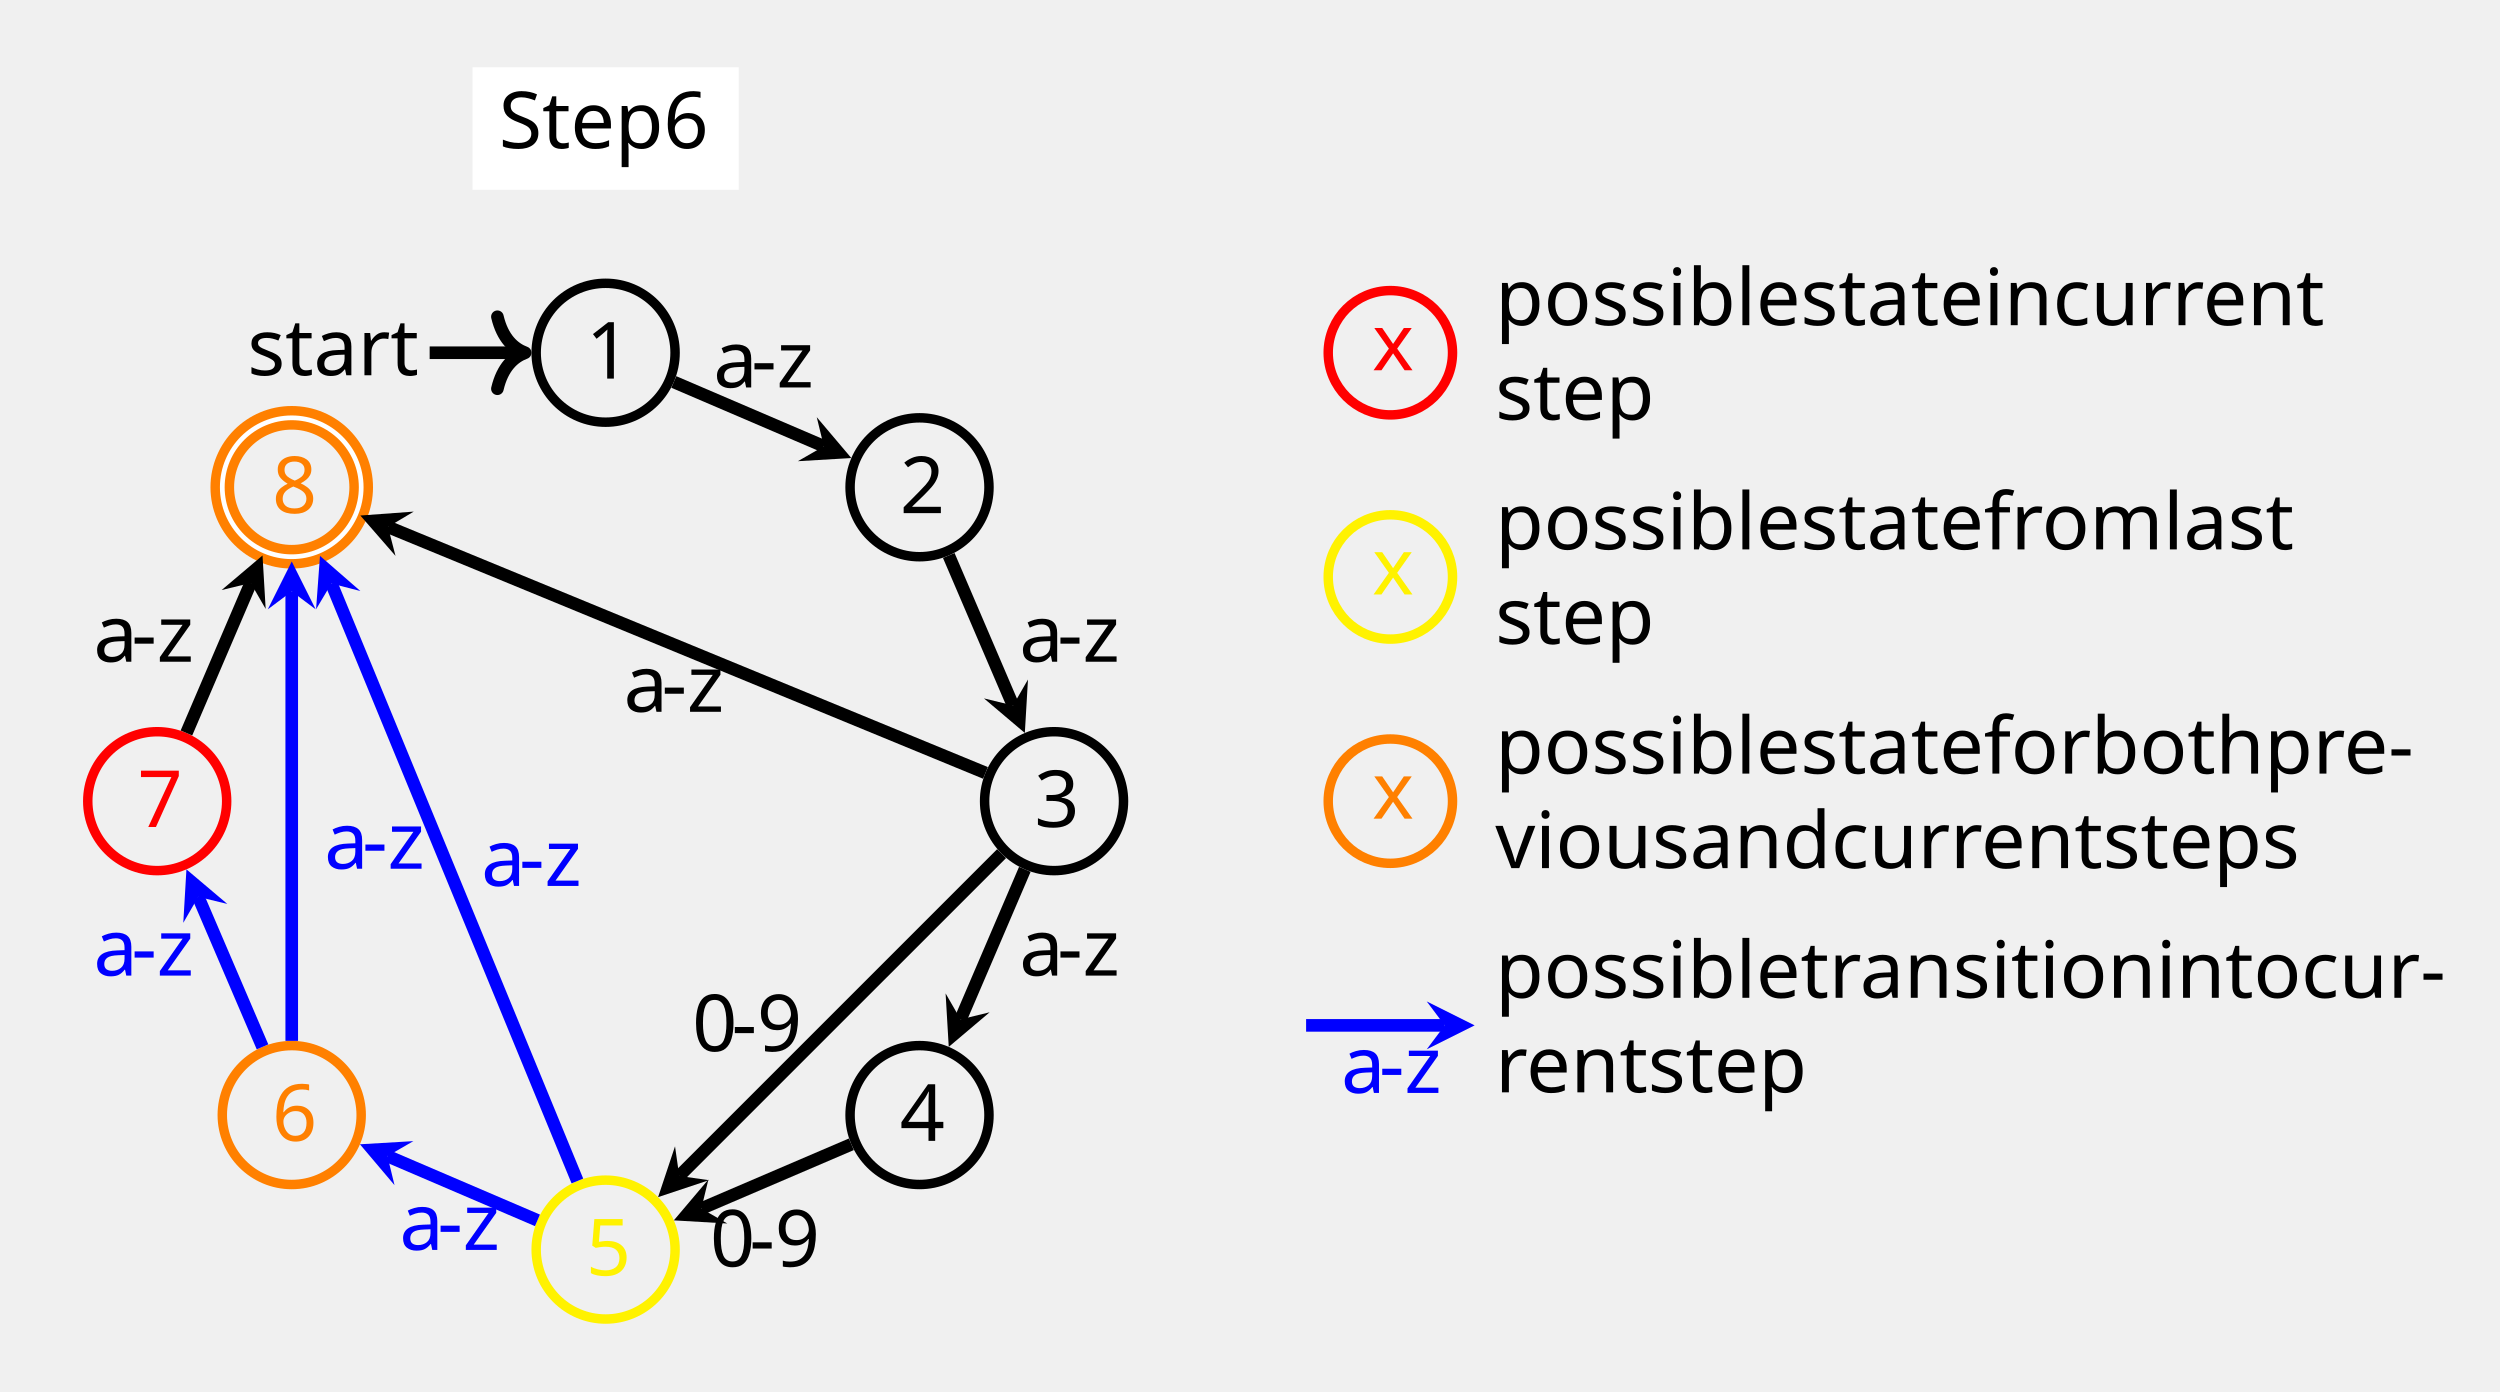
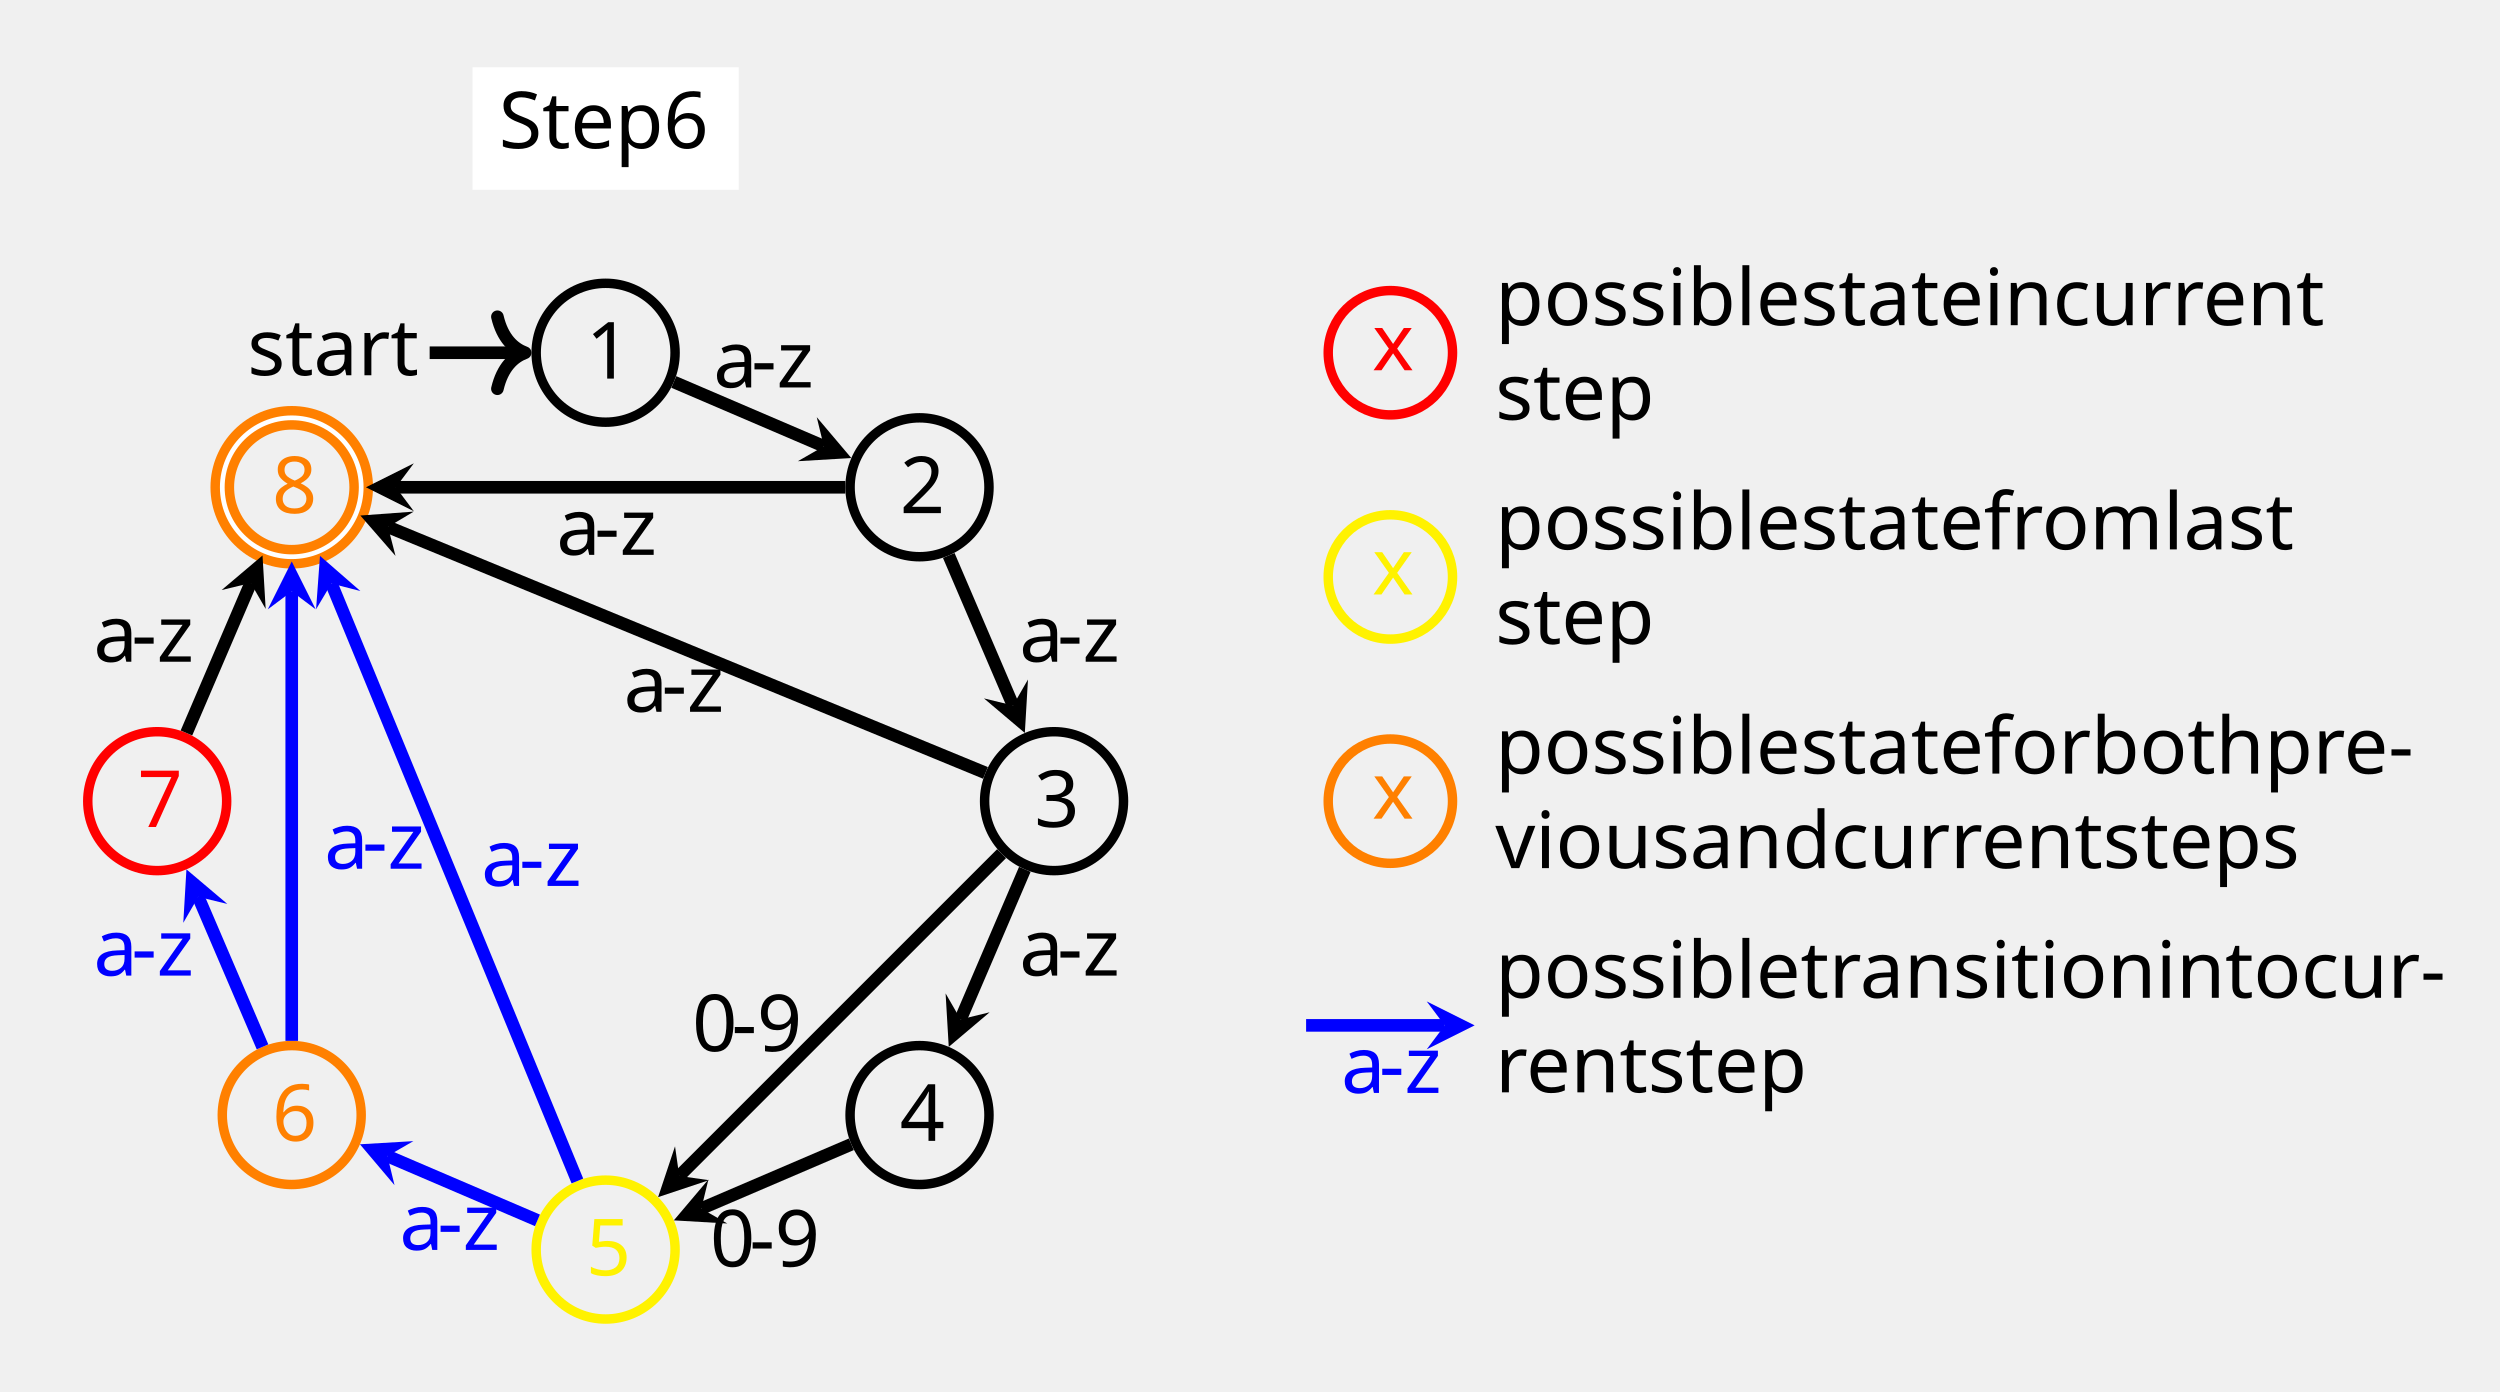
<svg xmlns="http://www.w3.org/2000/svg" version="1.1" id="svg2" width="421.432" height="234.489" viewBox="0 0 421.432 234.489">
  <defs id="defs6" />
  <g id="g8" transform="matrix(1.333333,0,0,-1.333333,0,234.4893)">
    <g id="g10" transform="translate(76.57,74.576)">
      <g id="g12">
        <g id="g14">
          <g id="g16">
            <g id="g18">
              <path d="M -16.826,77.292 H 16.826 V 92.789 H -16.826 Z" style="fill:#ffffff;fill-opacity:1;fill-rule:nonzero;stroke:none" id="path20" />
            </g>
            <g id="g22" transform="translate(-13.505,82.549)">
              <g id="g24">
                <g id="g26" transform="translate(-63.065,-157.125)">
                  <text xml:space="preserve" transform="matrix(1,0,0,-1,63.065,157.125)" style="font-variant:normal;font-weight:normal;font-size:9.963px;font-family:CMSS10;-inkscape-font-specification:CMSS10;writing-mode:lr-tb;fill:#000000;fill-opacity:1;fill-rule:nonzero;stroke:none" id="text30">
                    <tspan x="0 5.535 9.133 13.56 22.025" y="0" id="tspan28">Step6</tspan>
                  </text>
                  <g id="g32" transform="translate(63.065,157.125)" />
                </g>
              </g>
              <g id="g34" transform="translate(13.505,-82.549)" />
            </g>
          </g>
          <g id="g36">
            <g id="g38">
              <path d="M 8.781,56.694 C 8.781,61.544 4.85,65.475 0,65.475 c -4.85,0 -8.781,-3.932 -8.781,-8.781 0,-4.85 3.932,-8.781 8.781,-8.781 4.85,0 8.781,3.932 8.781,8.781 z" style="fill:none;stroke:#000000;stroke-width:1.196;stroke-linecap:butt;stroke-linejoin:miter;stroke-miterlimit:10;stroke-dasharray:none;stroke-opacity:1" id="path40" />
            </g>
            <g id="g42" transform="translate(-2.49,53.427)">
              <g id="g44">
                <g id="g46" transform="translate(-74.08,-128.003)">
                  <text xml:space="preserve" transform="matrix(1,0,0,-1,74.08,128.003)" style="font-variant:normal;font-weight:normal;font-size:9.963px;font-family:CMSS10;-inkscape-font-specification:CMSS10;writing-mode:lr-tb;fill:#000000;fill-opacity:1;fill-rule:nonzero;stroke:none" id="text50">
                    <tspan x="0" y="0" id="tspan48">1</tspan>
                  </text>
                  <g id="g52" transform="translate(74.08,128.003)" />
                </g>
              </g>
              <g id="g54" transform="translate(2.49,-53.427)" />
            </g>
          </g>
          <g id="g56">
            <g id="g58">
              <path d="m -22.248,56.694 h 11.274" style="fill:none;stroke:#000000;stroke-width:1.594;stroke-linecap:butt;stroke-linejoin:miter;stroke-miterlimit:10;stroke-dasharray:none;stroke-opacity:1" id="path60" />
              <g id="g62" transform="translate(-10.17616,56.69362)">
                <g id="g64">
                  <path d="M -3.507,4.551 C -2.866,1.82 -1.438,0.531 0,0 -1.438,-0.531 -2.866,-1.82 -3.507,-4.551" style="fill:none;stroke:#000000;stroke-width:1.594;stroke-linecap:round;stroke-linejoin:round;stroke-miterlimit:10;stroke-dasharray:none;stroke-opacity:1" id="path66" />
                </g>
              </g>
              <g id="g68">
                <g id="g70" transform="translate(-45.294,53.846)">
                  <g id="g72">
                    <g id="g74" transform="translate(-31.276,-128.422)">
                      <text xml:space="preserve" transform="matrix(1,0,0,-1,31.276,128.422)" style="font-variant:normal;font-weight:normal;font-size:9.963px;font-family:CMSS10;-inkscape-font-specification:CMSS10;writing-mode:lr-tb;fill:#000000;fill-opacity:1;fill-rule:nonzero;stroke:none" id="text78">
                        <tspan x="0 3.819 7.416 11.925 15.329" y="0" id="tspan76">start</tspan>
                      </text>
                      <g id="g80" transform="translate(31.276,128.422)" />
                    </g>
                  </g>
                  <g id="g82" transform="translate(45.294,-53.846)" />
                </g>
              </g>
            </g>
          </g>
          <g id="g84">
            <g id="g86">
              <path d="m 48.467,39.685 c 0,4.85 -3.932,8.781 -8.781,8.781 -4.85,0 -8.781,-3.932 -8.781,-8.781 0,-4.85 3.932,-8.781 8.781,-8.781 4.85,0 8.781,3.932 8.781,8.781 z" style="fill:none;stroke:#000000;stroke-width:1.196;stroke-linecap:butt;stroke-linejoin:miter;stroke-miterlimit:10;stroke-dasharray:none;stroke-opacity:1" id="path88" />
            </g>
            <g id="g90" transform="translate(37.195,36.419)">
              <g id="g92">
                <g id="g94" transform="translate(-113.765,-110.995)">
                  <text xml:space="preserve" transform="matrix(1,0,0,-1,113.765,110.995)" style="font-variant:normal;font-weight:normal;font-size:9.963px;font-family:CMSS10;-inkscape-font-specification:CMSS10;writing-mode:lr-tb;fill:#000000;fill-opacity:1;fill-rule:nonzero;stroke:none" id="text98">
                    <tspan x="0" y="0" id="tspan96">2</tspan>
                  </text>
                  <g id="g100" transform="translate(113.765,110.995)" />
                </g>
              </g>
              <g id="g102" transform="translate(-37.195,-36.419)" />
            </g>
          </g>
          <g id="g104">
            <g id="g106">
              <path d="m 65.475,0 c 0,4.85 -3.932,8.781 -8.781,8.781 -4.85,0 -8.781,-3.932 -8.781,-8.781 0,-4.85 3.932,-8.781 8.781,-8.781 4.85,0 8.781,3.932 8.781,8.781 z" style="fill:none;stroke:#000000;stroke-width:1.196;stroke-linecap:butt;stroke-linejoin:miter;stroke-miterlimit:10;stroke-dasharray:none;stroke-opacity:1" id="path108" />
            </g>
            <g id="g110" transform="translate(54.203,-3.266)">
              <g id="g112">
                <g id="g114" transform="translate(-130.773,-71.31)">
                  <text xml:space="preserve" transform="matrix(1,0,0,-1,130.773,71.31)" style="font-variant:normal;font-weight:normal;font-size:9.963px;font-family:CMSS10;-inkscape-font-specification:CMSS10;writing-mode:lr-tb;fill:#000000;fill-opacity:1;fill-rule:nonzero;stroke:none" id="text118">
                    <tspan x="0" y="0" id="tspan116">3</tspan>
                  </text>
                  <g id="g120" transform="translate(130.773,71.31)" />
                </g>
              </g>
              <g id="g122" transform="translate(-54.203,3.266)" />
            </g>
          </g>
          <g id="g124">
            <g id="g126">
              <path d="m 48.467,-39.685 c 0,4.85 -3.932,8.781 -8.781,8.781 -4.85,0 -8.781,-3.932 -8.781,-8.781 0,-4.85 3.932,-8.781 8.781,-8.781 4.85,0 8.781,3.932 8.781,8.781 z" style="fill:none;stroke:#000000;stroke-width:1.196;stroke-linecap:butt;stroke-linejoin:miter;stroke-miterlimit:10;stroke-dasharray:none;stroke-opacity:1" id="path128" />
            </g>
            <g id="g130" transform="translate(37.195,-42.951)">
              <g id="g132">
                <g id="g134" transform="translate(-113.765,-31.625)">
                  <text xml:space="preserve" transform="matrix(1,0,0,-1,113.765,31.625)" style="font-variant:normal;font-weight:normal;font-size:9.963px;font-family:CMSS10;-inkscape-font-specification:CMSS10;writing-mode:lr-tb;fill:#000000;fill-opacity:1;fill-rule:nonzero;stroke:none" id="text138">
                    <tspan x="0" y="0" id="tspan136">4</tspan>
                  </text>
                  <g id="g140" transform="translate(113.765,31.625)" />
                </g>
              </g>
              <g id="g142" transform="translate(-37.195,42.951)" />
            </g>
          </g>
          <g id="g144">
            <g id="g146">
              <path d="m 8.781,-56.694 c 0,4.85 -3.932,8.781 -8.781,8.781 -4.85,0 -8.781,-3.932 -8.781,-8.781 0,-4.85 3.932,-8.781 8.781,-8.781 4.85,0 8.781,3.932 8.781,8.781 z" style="fill:none;stroke:#fff200;stroke-width:1.196;stroke-linecap:butt;stroke-linejoin:miter;stroke-miterlimit:10;stroke-dasharray:none;stroke-opacity:1" id="path148" />
            </g>
            <g id="g150" transform="translate(-2.49,-59.959)">
              <g id="g152">
                <g id="g154" transform="translate(-74.08,-14.617)">
                  <text xml:space="preserve" transform="matrix(1,0,0,-1,74.08,14.617)" style="font-variant:normal;font-weight:normal;font-size:9.963px;font-family:CMSS10;-inkscape-font-specification:CMSS10;writing-mode:lr-tb;fill:#fff200;fill-opacity:1;fill-rule:nonzero;stroke:none" id="text158">
                    <tspan x="0" y="0" id="tspan156">5</tspan>
                  </text>
                  <g id="g160" transform="translate(74.08,14.617)" />
                </g>
              </g>
              <g id="g162" transform="translate(2.49,59.959)" />
            </g>
          </g>
          <g id="g164">
            <g id="g166">
              <path d="m -30.904,-39.685 c 0,4.85 -3.932,8.781 -8.781,8.781 -4.85,0 -8.781,-3.932 -8.781,-8.781 0,-4.85 3.932,-8.781 8.781,-8.781 4.85,0 8.781,3.932 8.781,8.781 z" style="fill:none;stroke:#ff8000;stroke-width:1.196;stroke-linecap:butt;stroke-linejoin:miter;stroke-miterlimit:10;stroke-dasharray:none;stroke-opacity:1" id="path168" />
            </g>
            <g id="g170" transform="translate(-42.175,-42.951)">
              <g id="g172">
                <g id="g174" transform="translate(-34.395,-31.625)">
                  <text xml:space="preserve" transform="matrix(1,0,0,-1,34.395,31.625)" style="font-variant:normal;font-weight:normal;font-size:9.963px;font-family:CMSS10;-inkscape-font-specification:CMSS10;writing-mode:lr-tb;fill:#ff8000;fill-opacity:1;fill-rule:nonzero;stroke:none" id="text178">
                    <tspan x="0" y="0" id="tspan176">6</tspan>
                  </text>
                  <g id="g180" transform="translate(34.395,31.625)" />
                </g>
              </g>
              <g id="g182" transform="translate(42.175,42.951)" />
            </g>
          </g>
          <g id="g184">
            <g id="g186">
              <path d="m -47.912,0 c 0,4.85 -3.932,8.781 -8.781,8.781 -4.85,0 -8.781,-3.932 -8.781,-8.781 0,-4.85 3.932,-8.781 8.781,-8.781 4.85,0 8.781,3.932 8.781,8.781 z" style="fill:none;stroke:#ff0000;stroke-width:1.196;stroke-linecap:butt;stroke-linejoin:miter;stroke-miterlimit:10;stroke-dasharray:none;stroke-opacity:1" id="path188" />
            </g>
            <g id="g190" transform="translate(-59.183,-3.266)">
              <g id="g192">
                <g id="g194" transform="translate(-17.387,-71.31)">
                  <text xml:space="preserve" transform="matrix(1,0,0,-1,17.387,71.31)" style="font-variant:normal;font-weight:normal;font-size:9.963px;font-family:CMSS10;-inkscape-font-specification:CMSS10;writing-mode:lr-tb;fill:#ff0000;fill-opacity:1;fill-rule:nonzero;stroke:none" id="text198">
                    <tspan x="0" y="0" id="tspan196">7</tspan>
                  </text>
                  <g id="g200" transform="translate(17.387,71.31)" />
                </g>
              </g>
              <g id="g202" transform="translate(59.183,3.266)" />
            </g>
          </g>
          <g id="g204">
            <g id="g206">
              <g id="g208">
                <path d="m -30.904,39.685 c 0,4.85 -3.932,8.781 -8.781,8.781 -4.85,0 -8.781,-3.932 -8.781,-8.781 0,-4.85 3.932,-8.781 8.781,-8.781 4.85,0 8.781,3.932 8.781,8.781 z" style="fill:none;stroke:#ff8000;stroke-width:2.989;stroke-linecap:butt;stroke-linejoin:miter;stroke-miterlimit:10;stroke-dasharray:none;stroke-opacity:1" id="path210" />
                <g id="g212">
                  <path d="m -30.904,39.685 c 0,4.85 -3.932,8.781 -8.781,8.781 -4.85,0 -8.781,-3.932 -8.781,-8.781 0,-4.85 3.932,-8.781 8.781,-8.781 4.85,0 8.781,3.932 8.781,8.781 z" style="fill:none;stroke:#ffffff;stroke-width:0.598;stroke-linecap:butt;stroke-linejoin:miter;stroke-miterlimit:10;stroke-dasharray:none;stroke-opacity:1" id="path214" />
                </g>
              </g>
            </g>
            <g id="g216" transform="translate(-42.175,36.419)">
              <g id="g218">
                <g id="g220" transform="translate(-34.395,-110.995)">
                  <text xml:space="preserve" transform="matrix(1,0,0,-1,34.395,110.995)" style="font-variant:normal;font-weight:normal;font-size:9.963px;font-family:CMSS10;-inkscape-font-specification:CMSS10;writing-mode:lr-tb;fill:#ff8000;fill-opacity:1;fill-rule:nonzero;stroke:none" id="text224">
                    <tspan x="0" y="0" id="tspan222">8</tspan>
                  </text>
                  <g id="g226" transform="translate(34.395,110.995)" />
                </g>
              </g>
              <g id="g228" transform="translate(42.175,-36.419)" />
            </g>
          </g>
          <g id="g230">
            <g id="g232">
              <path d="m 107.072,56.694 c 0,4.34 -3.518,7.858 -7.858,7.858 -4.34,0 -7.858,-3.518 -7.858,-7.858 0,-4.34 3.518,-7.858 7.858,-7.858 4.34,0 7.858,3.518 7.858,7.858 z" style="fill:none;stroke:#ff0000;stroke-width:1.196;stroke-linecap:butt;stroke-linejoin:miter;stroke-miterlimit:10;stroke-dasharray:none;stroke-opacity:1" id="path234" />
            </g>
            <g id="g236" transform="translate(96.916,54.479)">
              <g id="g238">
                <g id="g240" transform="translate(-173.486,-129.055)">
                  <text xml:space="preserve" transform="matrix(1,0,0,-1,173.486,129.055)" style="font-variant:normal;font-weight:normal;font-size:9.963px;font-family:CMSS10;-inkscape-font-specification:CMSS10;writing-mode:lr-tb;fill:#ff0000;fill-opacity:1;fill-rule:nonzero;stroke:none" id="text244">
                    <tspan x="0" y="0" id="tspan242">x</tspan>
                  </text>
                  <g id="g246" transform="translate(173.486,129.055)" />
                </g>
              </g>
              <g id="g248" transform="translate(-96.916,-54.479)" />
            </g>
          </g>
          <g id="g250">
            <g id="g252" transform="translate(112.479,60.18)">
              <g id="g254">
                <g id="g256" transform="translate(-189.049,-134.756)">
                  <text xml:space="preserve" transform="matrix(1,0,0,-1,189.049,134.756)" style="font-variant:normal;font-weight:normal;font-size:9.963px;font-family:CMSS10;-inkscape-font-specification:CMSS10;writing-mode:lr-tb;fill:#000000;fill-opacity:1;fill-rule:nonzero;stroke:none" id="text262">
                    <tspan x="0 5.427 10.408 14.227 18.045 20.425 25.573 27.953 35.698 39.517 43.114 47.902 51.5 59.245 61.625 70.1 74.527 79.675 83.079 86.483 90.911 96.058" y="0" id="tspan258">possiblestateincurrent</tspan>
                    <tspan x="0 3.819 7.416 11.844" y="11.955" id="tspan260">step</tspan>
                  </text>
                  <g id="g264" transform="translate(189.049,134.756)" />
                </g>
              </g>
              <g id="g266" transform="translate(-112.479,-60.18)" />
            </g>
          </g>
          <g id="g268">
            <g id="g270">
              <path d="m 107.072,28.347 c 0,4.34 -3.518,7.858 -7.858,7.858 -4.34,0 -7.858,-3.518 -7.858,-7.858 0,-4.34 3.518,-7.858 7.858,-7.858 4.34,0 7.858,3.518 7.858,7.858 z" style="fill:none;stroke:#fff200;stroke-width:1.196;stroke-linecap:butt;stroke-linejoin:miter;stroke-miterlimit:10;stroke-dasharray:none;stroke-opacity:1" id="path272" />
            </g>
            <g id="g274" transform="translate(96.916,26.132)">
              <g id="g276">
                <g id="g278" transform="translate(-173.486,-100.708)">
                  <text xml:space="preserve" transform="matrix(1,0,0,-1,173.486,100.708)" style="font-variant:normal;font-weight:normal;font-size:9.963px;font-family:CMSS10;-inkscape-font-specification:CMSS10;writing-mode:lr-tb;fill:#fff200;fill-opacity:1;fill-rule:nonzero;stroke:none" id="text282">
                    <tspan x="0" y="0" id="tspan280">x</tspan>
                  </text>
                  <g id="g284" transform="translate(173.486,100.708)" />
                </g>
              </g>
              <g id="g286" transform="translate(-96.916,-26.132)" />
            </g>
          </g>
          <g id="g288">
            <g id="g290" transform="translate(112.479,31.833)">
              <g id="g292">
                <g id="g294" transform="translate(-189.049,-106.409)">
                  <text xml:space="preserve" transform="matrix(1,0,0,-1,189.049,106.409)" style="font-variant:normal;font-weight:normal;font-size:9.963px;font-family:CMSS10;-inkscape-font-specification:CMSS10;writing-mode:lr-tb;fill:#000000;fill-opacity:1;fill-rule:nonzero;stroke:none" id="text300">
                    <tspan x="0 5.427 10.408 14.227 18.045 20.425 25.573 27.953 35.698 39.517 43.114 47.902 51.5 59.245 62.289 65.693 70.675 81.916 84.297 89.085 92.903" y="0" id="tspan296">possiblestatefromlast</tspan>
                    <tspan x="0 3.819 7.416 11.844" y="11.955" id="tspan298">step</tspan>
                  </text>
                  <g id="g302" transform="translate(189.049,106.409)" />
                </g>
              </g>
              <g id="g304" transform="translate(-112.479,-31.833)" />
            </g>
          </g>
          <g id="g306">
            <g id="g308">
              <path d="m 107.072,0 c 0,4.34 -3.518,7.858 -7.858,7.858 -4.34,0 -7.858,-3.518 -7.858,-7.858 0,-4.34 3.518,-7.858 7.858,-7.858 4.34,0 7.858,3.518 7.858,7.858 z" style="fill:none;stroke:#ff8000;stroke-width:1.196;stroke-linecap:butt;stroke-linejoin:miter;stroke-miterlimit:10;stroke-dasharray:none;stroke-opacity:1" id="path310" />
            </g>
            <g id="g312" transform="translate(96.916,-2.214)">
              <g id="g314">
                <g id="g316" transform="translate(-173.486,-72.362)">
                  <text xml:space="preserve" transform="matrix(1,0,0,-1,173.486,72.362)" style="font-variant:normal;font-weight:normal;font-size:9.963px;font-family:CMSS10;-inkscape-font-specification:CMSS10;writing-mode:lr-tb;fill:#ff8000;fill-opacity:1;fill-rule:nonzero;stroke:none" id="text320">
                    <tspan x="0" y="0" id="tspan318">x</tspan>
                  </text>
                  <g id="g322" transform="translate(173.486,72.362)" />
                </g>
              </g>
              <g id="g324" transform="translate(-96.916,2.214)" />
            </g>
          </g>
          <g id="g326">
            <g id="g328" transform="translate(112.479,3.487)">
              <g id="g330">
                <g id="g332" transform="translate(-189.049,-78.063)">
                  <text xml:space="preserve" transform="matrix(1,0,0,-1,189.049,78.063)" style="font-variant:normal;font-weight:normal;font-size:9.963px;font-family:CMSS10;-inkscape-font-specification:CMSS10;writing-mode:lr-tb;fill:#000000;fill-opacity:1;fill-rule:nonzero;stroke:none" id="text338">
                    <tspan x="0 5.427 10.408 14.227 18.045 20.425 25.573 27.953 35.698 39.517 43.114 47.902 51.5 59.245 62.289 67.001 73.723 79.15 84.131 87.729 96.194 101.063 104.467 108.894" y="0" id="tspan334">possiblestateforbothpre-</tspan>
                    <tspan x="0 4.594 6.974 11.955 17.103 24.239 29.027 34.175 42.64 47.077 52.225 55.619 59.023 63.451 68.598 75.523 79.342 82.94 87.367 92.515" y="11.955" id="tspan336">viousandcurrentsteps</tspan>
                  </text>
                  <g id="g340" transform="translate(189.049,78.063)" />
                </g>
              </g>
              <g id="g342" transform="translate(-112.479,-3.487)" />
            </g>
          </g>
          <g id="g344">
            <g id="g346" transform="translate(85.04,-28.347)">
              <g id="g348" />
              <g id="g350" transform="translate(-85.04,28.347)" />
            </g>
          </g>
          <g id="g352">
            <g id="g354" transform="translate(113.386,-28.347)">
              <g id="g356" />
              <g id="g358" transform="translate(-113.386,28.347)" />
            </g>
          </g>
          <g id="g360">
            <g id="g362">
              <path d="m 88.56,-28.347 h 17.521" style="fill:none;stroke:#0000ff;stroke-width:1.594;stroke-linecap:butt;stroke-linejoin:miter;stroke-miterlimit:10;stroke-dasharray:none;stroke-opacity:1" id="path364" />
              <g id="g366" transform="translate(106.0816,-28.3468)">
                <g id="g368">
                  <path d="M 3.786,0 -2.271,3.029 0,0 -2.271,-3.029" style="fill:#0000ff;fill-opacity:1;fill-rule:nonzero;stroke:none" id="path370" />
                </g>
              </g>
              <g id="g372">
                <g id="g374" transform="translate(92.993,-36.892)">
                  <g id="g376">
                    <g id="g378" transform="translate(-169.563,-37.684)">
                      <text xml:space="preserve" transform="matrix(1,0,0,-1,169.563,37.684)" style="font-variant:normal;font-weight:normal;font-size:9.963px;font-family:CMSS10;-inkscape-font-specification:CMSS10;writing-mode:lr-tb;fill:#0000ff;fill-opacity:1;fill-rule:nonzero;stroke:none" id="text384">
                        <tspan x="0" y="0" id="tspan380">a</tspan>
                        <tspan x="4.788 8.109" y="0" id="tspan382">-z</tspan>
                      </text>
                      <g id="g386" transform="translate(169.563,37.684)" />
                    </g>
                  </g>
                  <g id="g388" transform="translate(-92.993,36.892)" />
                </g>
              </g>
            </g>
          </g>
          <g id="g390">
            <g id="g392" transform="translate(112.479,-24.86)">
              <g id="g394">
                <g id="g396" transform="translate(-189.049,-49.716)">
                  <text xml:space="preserve" transform="matrix(1,0,0,-1,189.049,49.716)" style="font-variant:normal;font-weight:normal;font-size:9.963px;font-family:CMSS10;-inkscape-font-specification:CMSS10;writing-mode:lr-tb;fill:#000000;fill-opacity:1;fill-rule:nonzero;stroke:none" id="text402">
                    <tspan x="0 5.427 10.408 14.227 18.045 20.425 25.573 27.953 35.698 39.295 42.7 47.488 52.635 56.454 58.834 62.432 64.812 69.793 78.258 80.638 85.786 89.383 97.692 102.12 107.267 110.672" y="0" id="tspan398">possibletransitionintocur-</tspan>
                    <tspan x="0 3.404 7.832 12.979 19.894 23.713 27.31 31.738" y="11.955" id="tspan400">rentstep</tspan>
                  </text>
                  <g id="g404" transform="translate(189.049,49.716)" />
                </g>
              </g>
              <g id="g406" transform="translate(-112.479,24.86)" />
            </g>
          </g>
          <g id="g408">
            <g id="g410">
              <path d="m 8.62,52.999 18.965,-8.128" style="fill:none;stroke:#000000;stroke-width:1.594;stroke-linecap:butt;stroke-linejoin:miter;stroke-miterlimit:10;stroke-dasharray:none;stroke-opacity:1" id="path412" />
              <g id="g414" transform="matrix(0.9191,-0.3939,0.3939,0.9191,27.58531,44.87097)">
                <g id="g416">
                  <path d="M 3.786,0 -2.271,3.029 0,0 -2.271,-3.029" style="fill:#000000;fill-opacity:1;fill-rule:nonzero;stroke:none" id="path418" />
                </g>
              </g>
              <g id="g420">
                <g id="g422" transform="translate(13.623,52.306)">
                  <g id="g424">
                    <g id="g426" transform="translate(-90.193,-126.882)">
                      <text xml:space="preserve" transform="matrix(1,0,0,-1,90.193,126.882)" style="font-variant:normal;font-weight:normal;font-size:9.963px;font-family:CMSS10;-inkscape-font-specification:CMSS10;writing-mode:lr-tb;fill:#000000;fill-opacity:1;fill-rule:nonzero;stroke:none" id="text432">
                        <tspan x="0" y="0" id="tspan428">a</tspan>
                        <tspan x="4.788 8.109" y="0" id="tspan430">-z</tspan>
                      </text>
                      <g id="g434" transform="translate(90.193,126.882)" />
                    </g>
                  </g>
                  <g id="g436" transform="translate(-13.623,-52.306)" />
                </g>
              </g>
            </g>
          </g>
          <g id="g438">
            <g id="g440">
              <path d="M 43.38,31.065 51.508,12.1" style="fill:none;stroke:#000000;stroke-width:1.594;stroke-linecap:butt;stroke-linejoin:miter;stroke-miterlimit:10;stroke-dasharray:none;stroke-opacity:1" id="path442" />
              <g id="g444" transform="matrix(0.3939,-0.9191,0.9191,0.3939,51.508,12.10004)">
                <g id="g446">
                  <path d="M 3.786,0 -2.271,3.029 0,0 -2.271,-3.029" style="fill:#000000;fill-opacity:1;fill-rule:nonzero;stroke:none" id="path448" />
                </g>
              </g>
              <g id="g450">
                <g id="g452" transform="translate(52.307,17.628)">
                  <g id="g454">
                    <g id="g456" transform="translate(-128.877,-92.204)">
                      <text xml:space="preserve" transform="matrix(1,0,0,-1,128.877,92.204)" style="font-variant:normal;font-weight:normal;font-size:9.963px;font-family:CMSS10;-inkscape-font-specification:CMSS10;writing-mode:lr-tb;fill:#000000;fill-opacity:1;fill-rule:nonzero;stroke:none" id="text462">
                        <tspan x="0" y="0" id="tspan458">a</tspan>
                        <tspan x="4.788 8.109" y="0" id="tspan460">-z</tspan>
                      </text>
                      <g id="g464" transform="translate(128.877,92.204)" />
                    </g>
                  </g>
                  <g id="g466" transform="translate(-52.307,-17.628)" />
                </g>
              </g>
            </g>
          </g>
          <g id="g468">
            <g id="g470">
-               <path d="m 52.999,-8.62 -8.128,-18.965" style="fill:none;stroke:#000000;stroke-width:1.594;stroke-linecap:butt;stroke-linejoin:miter;stroke-miterlimit:10;stroke-dasharray:none;stroke-opacity:1" id="path472" />
-               <g id="g474" transform="matrix(-0.3939,-0.9191,0.9191,-0.3939,44.87097,-27.58531)">
+               <path d="M 30.306,39.685 H -26.52" style="fill:none;stroke:#000000;stroke-width:1.594;stroke-linecap:butt;stroke-linejoin:miter;stroke-miterlimit:10;stroke-dasharray:none;stroke-opacity:1" id="path472" />
+               <g id="g474" transform="rotate(180,-13.26018,19.84267)">
                <g id="g476">
                  <path d="M 3.786,0 -2.271,3.029 0,0 -2.271,-3.029" style="fill:#000000;fill-opacity:1;fill-rule:nonzero;stroke:none" id="path478" />
                </g>
              </g>
              <g id="g480">
-                 <g id="g482" transform="translate(52.307,-22.056)">
+                 <g id="g482" transform="translate(-6.219,31.139)">
                  <g id="g484">
-                     <g id="g486" transform="translate(-128.877,-52.52)">
-                       <text xml:space="preserve" transform="matrix(1,0,0,-1,128.877,52.52)" style="font-variant:normal;font-weight:normal;font-size:9.963px;font-family:CMSS10;-inkscape-font-specification:CMSS10;writing-mode:lr-tb;fill:#000000;fill-opacity:1;fill-rule:nonzero;stroke:none" id="text492">
+                     <g id="g486" transform="translate(-70.351,-105.715)">
+                       <text xml:space="preserve" transform="matrix(1,0,0,-1,70.351,105.715)" style="font-variant:normal;font-weight:normal;font-size:9.963px;font-family:CMSS10;-inkscape-font-specification:CMSS10;writing-mode:lr-tb;fill:#000000;fill-opacity:1;fill-rule:nonzero;stroke:none" id="text492">
                        <tspan x="0" y="0" id="tspan488">a</tspan>
                        <tspan x="4.788 8.109" y="0" id="tspan490">-z</tspan>
                      </text>
-                       <g id="g494" transform="translate(128.877,52.52)" />
-                     </g>
-                   </g>
-                   <g id="g496" transform="translate(-52.307,22.056)" />
+                       <g id="g494" transform="translate(70.351,105.715)" />
+                     </g>
+                   </g>
+                   <g id="g496" transform="translate(6.219,-31.139)" />
                </g>
              </g>
            </g>
          </g>
          <g id="g498">
            <g id="g500">
-               <path d="M 50.062,-6.632 9.309,-47.385" style="fill:none;stroke:#000000;stroke-width:1.594;stroke-linecap:butt;stroke-linejoin:miter;stroke-miterlimit:10;stroke-dasharray:none;stroke-opacity:1" id="path502" />
-               <g id="g504" transform="matrix(-0.7071,-0.7071,0.7071,-0.7071,9.30905,-47.38455)">
+               <path d="m 52.999,-8.62 -8.128,-18.965" style="fill:none;stroke:#000000;stroke-width:1.594;stroke-linecap:butt;stroke-linejoin:miter;stroke-miterlimit:10;stroke-dasharray:none;stroke-opacity:1" id="path502" />
+               <g id="g504" transform="matrix(-0.3939,-0.9191,0.9191,-0.3939,44.87097,-27.58531)">
                <g id="g506">
                  <path d="M 3.786,0 -2.271,3.029 0,0 -2.271,-3.029" style="fill:#000000;fill-opacity:1;fill-rule:nonzero;stroke:none" id="path508" />
                </g>
              </g>
              <g id="g510">
-                 <g id="g512" transform="translate(10.946,-31.612)">
+                 <g id="g512" transform="translate(52.307,-22.056)">
                  <g id="g514">
-                     <g id="g516" transform="translate(-87.516,-42.964)">
-                       <text xml:space="preserve" transform="matrix(1,0,0,-1,87.516,42.964)" style="font-variant:normal;font-weight:normal;font-size:9.963px;font-family:CMSS10;-inkscape-font-specification:CMSS10;writing-mode:lr-tb;fill:#000000;fill-opacity:1;fill-rule:nonzero;stroke:none" id="text522">
-                         <tspan x="0" y="0" id="tspan518">0</tspan>
-                         <tspan x="4.981 8.302" y="0" id="tspan520">-9</tspan>
-                       </text>
-                       <g id="g524" transform="translate(87.516,42.964)" />
-                     </g>
-                   </g>
-                   <g id="g526" transform="translate(-10.946,31.612)" />
+                     <g id="g516" transform="translate(-128.877,-52.52)">
+                       <text xml:space="preserve" transform="matrix(1,0,0,-1,128.877,52.52)" style="font-variant:normal;font-weight:normal;font-size:9.963px;font-family:CMSS10;-inkscape-font-specification:CMSS10;writing-mode:lr-tb;fill:#000000;fill-opacity:1;fill-rule:nonzero;stroke:none" id="text522">
+                         <tspan x="0" y="0" id="tspan518">a</tspan>
+                         <tspan x="4.788 8.109" y="0" id="tspan520">-z</tspan>
+                       </text>
+                       <g id="g524" transform="translate(128.877,52.52)" />
+                     </g>
+                   </g>
+                   <g id="g526" transform="translate(-52.307,22.056)" />
                </g>
              </g>
            </g>
          </g>
          <g id="g528">
            <g id="g530">
-               <path d="M 48.021,3.571 -27.513,34.673" style="fill:none;stroke:#000000;stroke-width:1.594;stroke-linecap:butt;stroke-linejoin:miter;stroke-miterlimit:10;stroke-dasharray:none;stroke-opacity:1" id="path532" />
-               <g id="g534" transform="matrix(-0.92462,0.38072,-0.38072,-0.92462,-27.51273,34.67317)">
+               <path d="M 50.062,-6.632 9.309,-47.385" style="fill:none;stroke:#000000;stroke-width:1.594;stroke-linecap:butt;stroke-linejoin:miter;stroke-miterlimit:10;stroke-dasharray:none;stroke-opacity:1" id="path532" />
+               <g id="g534" transform="matrix(-0.7071,-0.7071,0.7071,-0.7071,9.30905,-47.38455)">
                <g id="g536">
                  <path d="M 3.786,0 -2.271,3.029 0,0 -2.271,-3.029" style="fill:#000000;fill-opacity:1;fill-rule:nonzero;stroke:none" id="path538" />
                </g>
              </g>
              <g id="g540">
-                 <g id="g542" transform="translate(2.285,11.297)">
+                 <g id="g542" transform="translate(10.946,-31.612)">
                  <g id="g544">
-                     <g id="g546" transform="translate(-78.855,-85.873)">
-                       <text xml:space="preserve" transform="matrix(1,0,0,-1,78.855,85.873)" style="font-variant:normal;font-weight:normal;font-size:9.963px;font-family:CMSS10;-inkscape-font-specification:CMSS10;writing-mode:lr-tb;fill:#000000;fill-opacity:1;fill-rule:nonzero;stroke:none" id="text552">
-                         <tspan x="0" y="0" id="tspan548">a</tspan>
-                         <tspan x="4.788 8.109" y="0" id="tspan550">-z</tspan>
-                       </text>
-                       <g id="g554" transform="translate(78.855,85.873)" />
-                     </g>
-                   </g>
-                   <g id="g556" transform="translate(-2.285,-11.297)" />
+                     <g id="g546" transform="translate(-87.516,-42.964)">
+                       <text xml:space="preserve" transform="matrix(1,0,0,-1,87.516,42.964)" style="font-variant:normal;font-weight:normal;font-size:9.963px;font-family:CMSS10;-inkscape-font-specification:CMSS10;writing-mode:lr-tb;fill:#000000;fill-opacity:1;fill-rule:nonzero;stroke:none" id="text552">
+                         <tspan x="0" y="0" id="tspan548">0</tspan>
+                         <tspan x="4.981 8.302" y="0" id="tspan550">-9</tspan>
+                       </text>
+                       <g id="g554" transform="translate(87.516,42.964)" />
+                     </g>
+                   </g>
+                   <g id="g556" transform="translate(-10.946,31.612)" />
                </g>
              </g>
            </g>
          </g>
          <g id="g558">
            <g id="g560">
-               <path d="M 31.065,-43.38 12.1,-51.508" style="fill:none;stroke:#000000;stroke-width:1.594;stroke-linecap:butt;stroke-linejoin:miter;stroke-miterlimit:10;stroke-dasharray:none;stroke-opacity:1" id="path562" />
-               <g id="g564" transform="matrix(-0.9191,-0.3939,0.3939,-0.9191,12.10004,-51.508)">
+               <path d="M 48.021,3.571 -27.513,34.673" style="fill:none;stroke:#000000;stroke-width:1.594;stroke-linecap:butt;stroke-linejoin:miter;stroke-miterlimit:10;stroke-dasharray:none;stroke-opacity:1" id="path562" />
+               <g id="g564" transform="matrix(-0.92462,0.38072,-0.38072,-0.92462,-27.51273,34.67317)">
                <g id="g566">
                  <path d="M 3.786,0 -2.271,3.029 0,0 -2.271,-3.029" style="fill:#000000;fill-opacity:1;fill-rule:nonzero;stroke:none" id="path568" />
                </g>
              </g>
              <g id="g570">
-                 <g id="g572" transform="translate(13.201,-58.838)">
+                 <g id="g572" transform="translate(2.285,11.297)">
                  <g id="g574">
-                     <g id="g576" transform="translate(-89.771,-15.738)">
-                       <text xml:space="preserve" transform="matrix(1,0,0,-1,89.771,15.738)" style="font-variant:normal;font-weight:normal;font-size:9.963px;font-family:CMSS10;-inkscape-font-specification:CMSS10;writing-mode:lr-tb;fill:#000000;fill-opacity:1;fill-rule:nonzero;stroke:none" id="text582">
-                         <tspan x="0" y="0" id="tspan578">0</tspan>
-                         <tspan x="4.981 8.302" y="0" id="tspan580">-9</tspan>
-                       </text>
-                       <g id="g584" transform="translate(89.771,15.738)" />
-                     </g>
-                   </g>
-                   <g id="g586" transform="translate(-13.201,58.838)" />
+                     <g id="g576" transform="translate(-78.855,-85.873)">
+                       <text xml:space="preserve" transform="matrix(1,0,0,-1,78.855,85.873)" style="font-variant:normal;font-weight:normal;font-size:9.963px;font-family:CMSS10;-inkscape-font-specification:CMSS10;writing-mode:lr-tb;fill:#000000;fill-opacity:1;fill-rule:nonzero;stroke:none" id="text582">
+                         <tspan x="0" y="0" id="tspan578">a</tspan>
+                         <tspan x="4.788 8.109" y="0" id="tspan580">-z</tspan>
+                       </text>
+                       <g id="g584" transform="translate(78.855,85.873)" />
+                     </g>
+                   </g>
+                   <g id="g586" transform="translate(-2.285,-11.297)" />
                </g>
              </g>
            </g>
          </g>
          <g id="g588">
            <g id="g590">
-               <path d="m -8.62,-52.999 -18.965,8.128" style="fill:none;stroke:#0000ff;stroke-width:1.594;stroke-linecap:butt;stroke-linejoin:miter;stroke-miterlimit:10;stroke-dasharray:none;stroke-opacity:1" id="path592" />
-               <g id="g594" transform="matrix(-0.9191,0.3939,-0.3939,-0.9191,-27.58531,-44.87097)">
+               <path d="M 31.065,-43.38 12.1,-51.508" style="fill:none;stroke:#000000;stroke-width:1.594;stroke-linecap:butt;stroke-linejoin:miter;stroke-miterlimit:10;stroke-dasharray:none;stroke-opacity:1" id="path592" />
+               <g id="g594" transform="matrix(-0.9191,-0.3939,0.3939,-0.9191,12.10004,-51.508)">
                <g id="g596">
-                   <path d="M 3.786,0 -2.271,3.029 0,0 -2.271,-3.029" style="fill:#0000ff;fill-opacity:1;fill-rule:nonzero;stroke:none" id="path598" />
+                   <path d="M 3.786,0 -2.271,3.029 0,0 -2.271,-3.029" style="fill:#000000;fill-opacity:1;fill-rule:nonzero;stroke:none" id="path598" />
                </g>
              </g>
              <g id="g600">
-                 <g id="g602" transform="translate(-26.062,-56.734)">
+                 <g id="g602" transform="translate(13.201,-58.838)">
                  <g id="g604">
-                     <g id="g606" transform="translate(-50.508,-17.842)">
-                       <text xml:space="preserve" transform="matrix(1,0,0,-1,50.508,17.842)" style="font-variant:normal;font-weight:normal;font-size:9.963px;font-family:CMSS10;-inkscape-font-specification:CMSS10;writing-mode:lr-tb;fill:#0000ff;fill-opacity:1;fill-rule:nonzero;stroke:none" id="text612">
-                         <tspan x="0" y="0" id="tspan608">a</tspan>
-                         <tspan x="4.788 8.109" y="0" id="tspan610">-z</tspan>
-                       </text>
-                       <g id="g614" transform="translate(50.508,17.842)" />
-                     </g>
-                   </g>
-                   <g id="g616" transform="translate(26.062,56.734)" />
+                     <g id="g606" transform="translate(-89.771,-15.738)">
+                       <text xml:space="preserve" transform="matrix(1,0,0,-1,89.771,15.738)" style="font-variant:normal;font-weight:normal;font-size:9.963px;font-family:CMSS10;-inkscape-font-specification:CMSS10;writing-mode:lr-tb;fill:#000000;fill-opacity:1;fill-rule:nonzero;stroke:none" id="text612">
+                         <tspan x="0" y="0" id="tspan608">0</tspan>
+                         <tspan x="4.981 8.302" y="0" id="tspan610">-9</tspan>
+                       </text>
+                       <g id="g614" transform="translate(89.771,15.738)" />
+                     </g>
+                   </g>
+                   <g id="g616" transform="translate(-13.201,58.838)" />
                </g>
              </g>
            </g>
          </g>
          <g id="g618">
            <g id="g620">
-               <path d="M -3.571,-48.021 -34.673,27.513" style="fill:none;stroke:#0000ff;stroke-width:1.594;stroke-linecap:butt;stroke-linejoin:miter;stroke-miterlimit:10;stroke-dasharray:none;stroke-opacity:1" id="path622" />
-               <g id="g624" transform="matrix(-0.38072,0.92462,-0.92462,-0.38072,-34.67317,27.51273)">
+               <path d="m -8.62,-52.999 -18.965,8.128" style="fill:none;stroke:#0000ff;stroke-width:1.594;stroke-linecap:butt;stroke-linejoin:miter;stroke-miterlimit:10;stroke-dasharray:none;stroke-opacity:1" id="path622" />
+               <g id="g624" transform="matrix(-0.9191,0.3939,-0.3939,-0.9191,-27.58531,-44.87097)">
                <g id="g626">
                  <path d="M 3.786,0 -2.271,3.029 0,0 -2.271,-3.029" style="fill:#0000ff;fill-opacity:1;fill-rule:nonzero;stroke:none" id="path628" />
                </g>
              </g>
              <g id="g630">
-                 <g id="g632" transform="translate(-15.725,-10.718)">
+                 <g id="g632" transform="translate(-26.062,-56.734)">
                  <g id="g634">
-                     <g id="g636" transform="translate(-60.845,-63.858)">
-                       <text xml:space="preserve" transform="matrix(1,0,0,-1,60.845,63.858)" style="font-variant:normal;font-weight:normal;font-size:9.963px;font-family:CMSS10;-inkscape-font-specification:CMSS10;writing-mode:lr-tb;fill:#0000ff;fill-opacity:1;fill-rule:nonzero;stroke:none" id="text642">
+                     <g id="g636" transform="translate(-50.508,-17.842)">
+                       <text xml:space="preserve" transform="matrix(1,0,0,-1,50.508,17.842)" style="font-variant:normal;font-weight:normal;font-size:9.963px;font-family:CMSS10;-inkscape-font-specification:CMSS10;writing-mode:lr-tb;fill:#0000ff;fill-opacity:1;fill-rule:nonzero;stroke:none" id="text642">
                        <tspan x="0" y="0" id="tspan638">a</tspan>
                        <tspan x="4.788 8.109" y="0" id="tspan640">-z</tspan>
                      </text>
-                       <g id="g644" transform="translate(60.845,63.858)" />
-                     </g>
-                   </g>
-                   <g id="g646" transform="translate(15.725,10.718)" />
+                       <g id="g644" transform="translate(50.508,17.842)" />
+                     </g>
+                   </g>
+                   <g id="g646" transform="translate(26.062,56.734)" />
                </g>
              </g>
            </g>
          </g>
          <g id="g648">
            <g id="g650">
-               <path d="m -43.38,-31.065 -8.128,18.965" style="fill:none;stroke:#0000ff;stroke-width:1.594;stroke-linecap:butt;stroke-linejoin:miter;stroke-miterlimit:10;stroke-dasharray:none;stroke-opacity:1" id="path652" />
-               <g id="g654" transform="matrix(-0.3939,0.9191,-0.9191,-0.3939,-51.508,-12.10004)">
+               <path d="M -3.571,-48.021 -34.673,27.513" style="fill:none;stroke:#0000ff;stroke-width:1.594;stroke-linecap:butt;stroke-linejoin:miter;stroke-miterlimit:10;stroke-dasharray:none;stroke-opacity:1" id="path652" />
+               <g id="g654" transform="matrix(-0.38072,0.92462,-0.92462,-0.38072,-34.67317,27.51273)">
                <g id="g656">
                  <path d="M 3.786,0 -2.271,3.029 0,0 -2.271,-3.029" style="fill:#0000ff;fill-opacity:1;fill-rule:nonzero;stroke:none" id="path658" />
                </g>
              </g>
              <g id="g660">
-                 <g id="g662" transform="translate(-64.746,-22.057)">
+                 <g id="g662" transform="translate(-15.725,-10.718)">
                  <g id="g664">
-                     <g id="g666" transform="translate(-11.824,-52.519)">
-                       <text xml:space="preserve" transform="matrix(1,0,0,-1,11.824,52.519)" style="font-variant:normal;font-weight:normal;font-size:9.963px;font-family:CMSS10;-inkscape-font-specification:CMSS10;writing-mode:lr-tb;fill:#0000ff;fill-opacity:1;fill-rule:nonzero;stroke:none" id="text672">
+                     <g id="g666" transform="translate(-60.845,-63.858)">
+                       <text xml:space="preserve" transform="matrix(1,0,0,-1,60.845,63.858)" style="font-variant:normal;font-weight:normal;font-size:9.963px;font-family:CMSS10;-inkscape-font-specification:CMSS10;writing-mode:lr-tb;fill:#0000ff;fill-opacity:1;fill-rule:nonzero;stroke:none" id="text672">
                        <tspan x="0" y="0" id="tspan668">a</tspan>
                        <tspan x="4.788 8.109" y="0" id="tspan670">-z</tspan>
                      </text>
-                       <g id="g674" transform="translate(11.824,52.519)" />
-                     </g>
-                   </g>
-                   <g id="g676" transform="translate(64.746,22.057)" />
+                       <g id="g674" transform="translate(60.845,63.858)" />
+                     </g>
+                   </g>
+                   <g id="g676" transform="translate(15.725,10.718)" />
                </g>
              </g>
            </g>
          </g>
          <g id="g678">
            <g id="g680">
-               <path d="M -39.685,-30.306 V 26.52" style="fill:none;stroke:#0000ff;stroke-width:1.594;stroke-linecap:butt;stroke-linejoin:miter;stroke-miterlimit:10;stroke-dasharray:none;stroke-opacity:1" id="path682" />
-               <g id="g684" transform="rotate(90,-33.10286,-6.58249)">
+               <path d="m -43.38,-31.065 -8.128,18.965" style="fill:none;stroke:#0000ff;stroke-width:1.594;stroke-linecap:butt;stroke-linejoin:miter;stroke-miterlimit:10;stroke-dasharray:none;stroke-opacity:1" id="path682" />
+               <g id="g684" transform="matrix(-0.3939,0.9191,-0.9191,-0.3939,-51.508,-12.10004)">
                <g id="g686">
                  <path d="M 3.786,0 -2.271,3.029 0,0 -2.271,-3.029" style="fill:#0000ff;fill-opacity:1;fill-rule:nonzero;stroke:none" id="path688" />
                </g>
              </g>
              <g id="g690">
-                 <g id="g692" transform="translate(-35.567,-8.545)">
+                 <g id="g692" transform="translate(-64.746,-22.057)">
                  <g id="g694">
-                     <g id="g696" transform="translate(-41.003,-66.031)">
-                       <text xml:space="preserve" transform="matrix(1,0,0,-1,41.003,66.031)" style="font-variant:normal;font-weight:normal;font-size:9.963px;font-family:CMSS10;-inkscape-font-specification:CMSS10;writing-mode:lr-tb;fill:#0000ff;fill-opacity:1;fill-rule:nonzero;stroke:none" id="text702">
+                     <g id="g696" transform="translate(-11.824,-52.519)">
+                       <text xml:space="preserve" transform="matrix(1,0,0,-1,11.824,52.519)" style="font-variant:normal;font-weight:normal;font-size:9.963px;font-family:CMSS10;-inkscape-font-specification:CMSS10;writing-mode:lr-tb;fill:#0000ff;fill-opacity:1;fill-rule:nonzero;stroke:none" id="text702">
                        <tspan x="0" y="0" id="tspan698">a</tspan>
                        <tspan x="4.788 8.109" y="0" id="tspan700">-z</tspan>
                      </text>
-                       <g id="g704" transform="translate(41.003,66.031)" />
-                     </g>
-                   </g>
-                   <g id="g706" transform="translate(35.567,8.545)" />
+                       <g id="g704" transform="translate(11.824,52.519)" />
+                     </g>
+                   </g>
+                   <g id="g706" transform="translate(64.746,22.057)" />
                </g>
              </g>
            </g>
          </g>
          <g id="g708">
            <g id="g710">
-               <path d="m -52.999,8.62 8.128,18.965" style="fill:none;stroke:#000000;stroke-width:1.594;stroke-linecap:butt;stroke-linejoin:miter;stroke-miterlimit:10;stroke-dasharray:none;stroke-opacity:1" id="path712" />
-               <g id="g714" transform="matrix(0.3939,0.9191,-0.9191,0.3939,-44.87097,27.58531)">
+               <path d="M -39.685,-30.306 V 26.52" style="fill:none;stroke:#0000ff;stroke-width:1.594;stroke-linecap:butt;stroke-linejoin:miter;stroke-miterlimit:10;stroke-dasharray:none;stroke-opacity:1" id="path712" />
+               <g id="g714" transform="rotate(90,-33.10286,-6.58249)">
                <g id="g716">
-                   <path d="M 3.786,0 -2.271,3.029 0,0 -2.271,-3.029" style="fill:#000000;fill-opacity:1;fill-rule:nonzero;stroke:none" id="path718" />
+                   <path d="M 3.786,0 -2.271,3.029 0,0 -2.271,-3.029" style="fill:#0000ff;fill-opacity:1;fill-rule:nonzero;stroke:none" id="path718" />
                </g>
              </g>
              <g id="g720">
-                 <g id="g722" transform="translate(-64.746,17.628)">
+                 <g id="g722" transform="translate(-35.567,-8.545)">
                  <g id="g724">
-                     <g id="g726" transform="translate(-11.824,-92.204)">
-                       <text xml:space="preserve" transform="matrix(1,0,0,-1,11.824,92.204)" style="font-variant:normal;font-weight:normal;font-size:9.963px;font-family:CMSS10;-inkscape-font-specification:CMSS10;writing-mode:lr-tb;fill:#000000;fill-opacity:1;fill-rule:nonzero;stroke:none" id="text732">
+                     <g id="g726" transform="translate(-41.003,-66.031)">
+                       <text xml:space="preserve" transform="matrix(1,0,0,-1,41.003,66.031)" style="font-variant:normal;font-weight:normal;font-size:9.963px;font-family:CMSS10;-inkscape-font-specification:CMSS10;writing-mode:lr-tb;fill:#0000ff;fill-opacity:1;fill-rule:nonzero;stroke:none" id="text732">
                        <tspan x="0" y="0" id="tspan728">a</tspan>
                        <tspan x="4.788 8.109" y="0" id="tspan730">-z</tspan>
                      </text>
-                       <g id="g734" transform="translate(11.824,92.204)" />
-                     </g>
-                   </g>
-                   <g id="g736" transform="translate(64.746,-17.628)" />
+                       <g id="g734" transform="translate(41.003,66.031)" />
+                     </g>
+                   </g>
+                   <g id="g736" transform="translate(35.567,8.545)" />
+                 </g>
+               </g>
+             </g>
+           </g>
+           <g id="g738">
+             <g id="g740">
+               <path d="m -52.999,8.62 8.128,18.965" style="fill:none;stroke:#000000;stroke-width:1.594;stroke-linecap:butt;stroke-linejoin:miter;stroke-miterlimit:10;stroke-dasharray:none;stroke-opacity:1" id="path742" />
+               <g id="g744" transform="matrix(0.3939,0.9191,-0.9191,0.3939,-44.87097,27.58531)">
+                 <g id="g746">
+                   <path d="M 3.786,0 -2.271,3.029 0,0 -2.271,-3.029" style="fill:#000000;fill-opacity:1;fill-rule:nonzero;stroke:none" id="path748" />
+                 </g>
+               </g>
+               <g id="g750">
+                 <g id="g752" transform="translate(-64.746,17.628)">
+                   <g id="g754">
+                     <g id="g756" transform="translate(-11.824,-92.204)">
+                       <text xml:space="preserve" transform="matrix(1,0,0,-1,11.824,92.204)" style="font-variant:normal;font-weight:normal;font-size:9.963px;font-family:CMSS10;-inkscape-font-specification:CMSS10;writing-mode:lr-tb;fill:#000000;fill-opacity:1;fill-rule:nonzero;stroke:none" id="text762">
+                         <tspan x="0" y="0" id="tspan758">a</tspan>
+                         <tspan x="4.788 8.109" y="0" id="tspan760">-z</tspan>
+                       </text>
+                       <g id="g764" transform="translate(11.824,92.204)" />
+                     </g>
+                   </g>
+                   <g id="g766" transform="translate(64.746,-17.628)" />
                </g>
              </g>
            </g>
          </g>
        </g>
      </g>
    </g>
  </g>
</svg>
